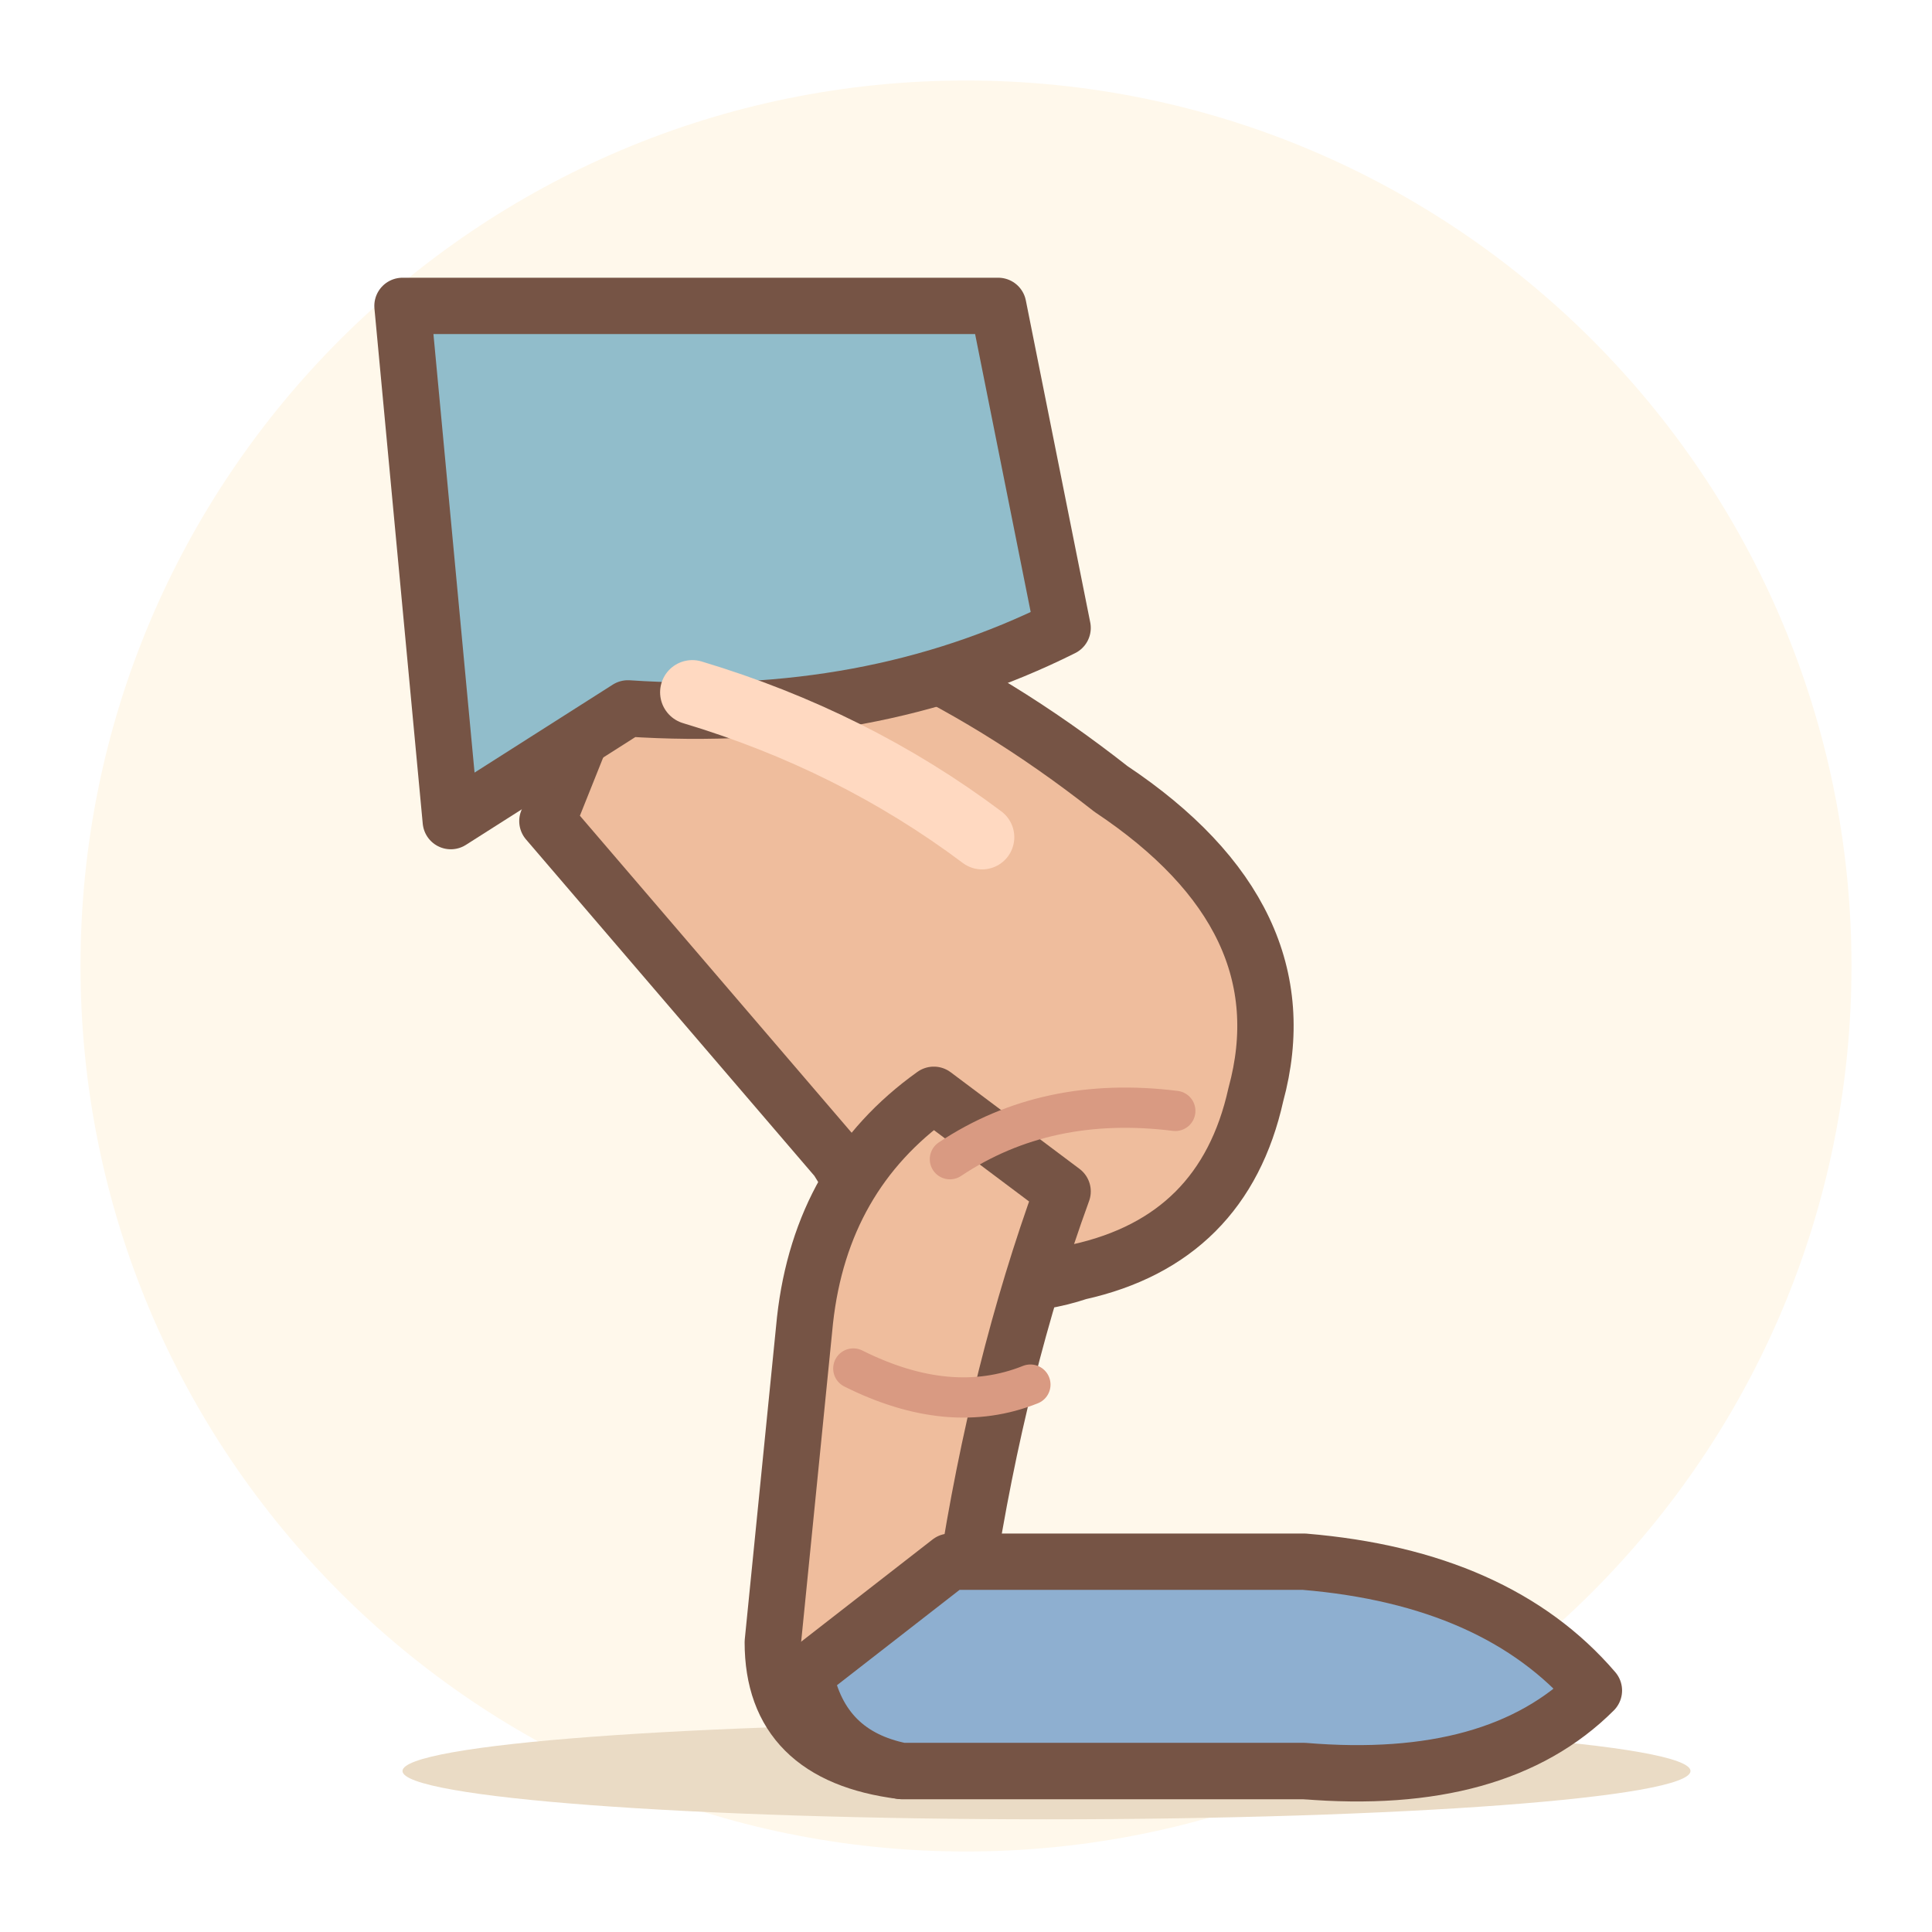
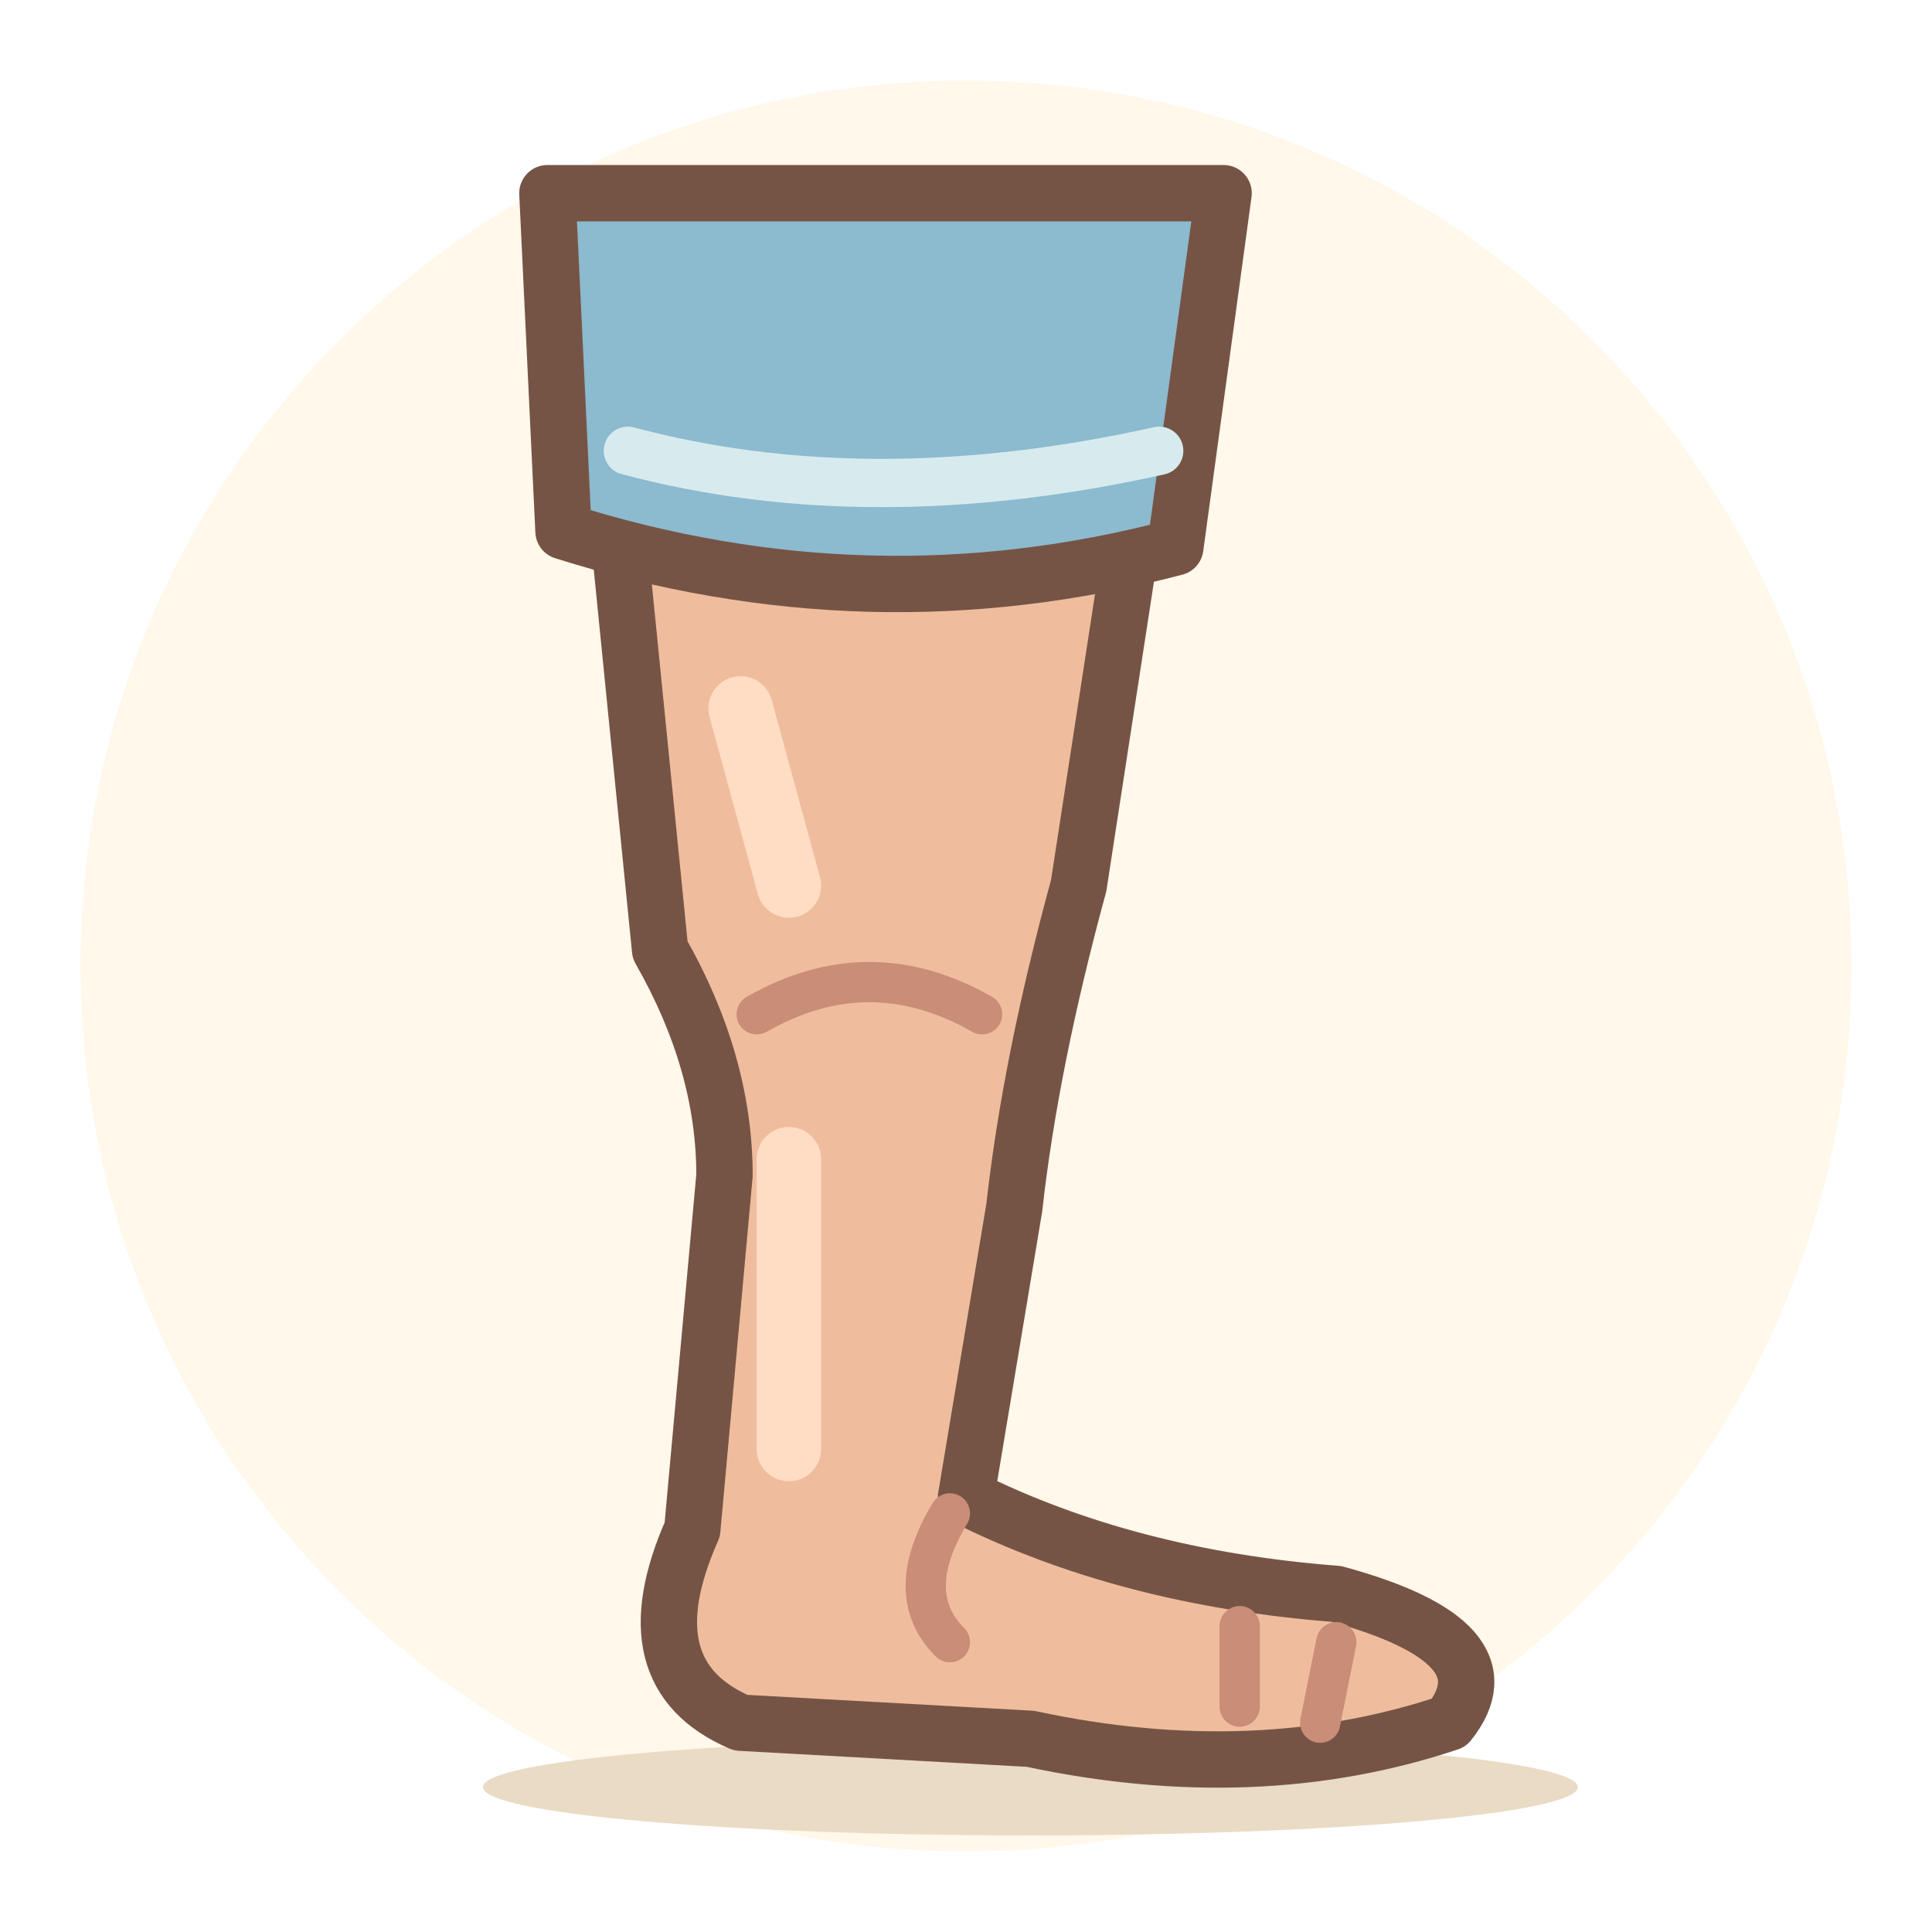
<svg xmlns="http://www.w3.org/2000/svg" viewBox="0 0 120 120" role="img" aria-labelledby="title">
  <circle cx="60" cy="60" r="55" fill="#fff8eb" />
  <g fill="none" stroke="#765445" stroke-width="3.5" stroke-linecap="round" stroke-linejoin="round">
-     <ellipse cx="65" cy="110" rx="40" ry="3" fill="#eadbc5" stroke="none" />
-     <path d="M40 36 Q55 38 69 49 Q81 57 78 68 Q76 77 67 79 Q58 82 52 72 L34 51Z" fill="#efbd9d" />
-     <path d="M66 74 Q62 85 60 98 L81 98 Q91 98 98 105 Q92 110 81 110 H56 Q48 109 48 102 L50 82 Q51 73 58 68Z" fill="#efbd9d" />
-     <path d="M25 19 H62 L66 39 Q54 45 39 44 L28 51Z" fill="#91bdcb" />
-     <path d="M59 97 H81 Q93 98 99 105 Q93 111 81 110 H56 Q51 109 50 104Z" fill="#8eafd0" />
-     <path d="M59 72 Q65 68 73 69 M53 85 Q59 88 64 86" stroke="#d99a82" stroke-width="2.5" />
-     <path d="M43 43 Q53 46 61 52" stroke="#ffd9c1" stroke-width="4" />
+     <ellipse cx="64" cy="111" rx="34" ry="3" fill="#eadbc5" stroke="none" />
+     <path d="M38 29 H71 L67 55 Q64 66 63 75 L60 93 Q70 98 83 99 Q94 102 90 107 Q78 111 64 108 L46 107 Q39 104 43 95 L45 73 Q45 66 41 59Z" fill="#efbd9d" />
+     <path d="M34 12 H76 L73 34 Q54 39 35 33Z" fill="#8cbacf" />
+     <path d="M39 28 Q54 32 72 28" stroke="#d7ebef" stroke-width="3" />
+     <path d="M46 44 49 55 M49 72 49 90" stroke="#ffddc4" stroke-width="4" />
+     <path d="M47 63 Q54 59 61 63 M59 94 Q56 99 59 102 M77 101 77 106 M83 102 82 107" stroke="#c98d78" stroke-width="2.5" />
  </g>
</svg>
